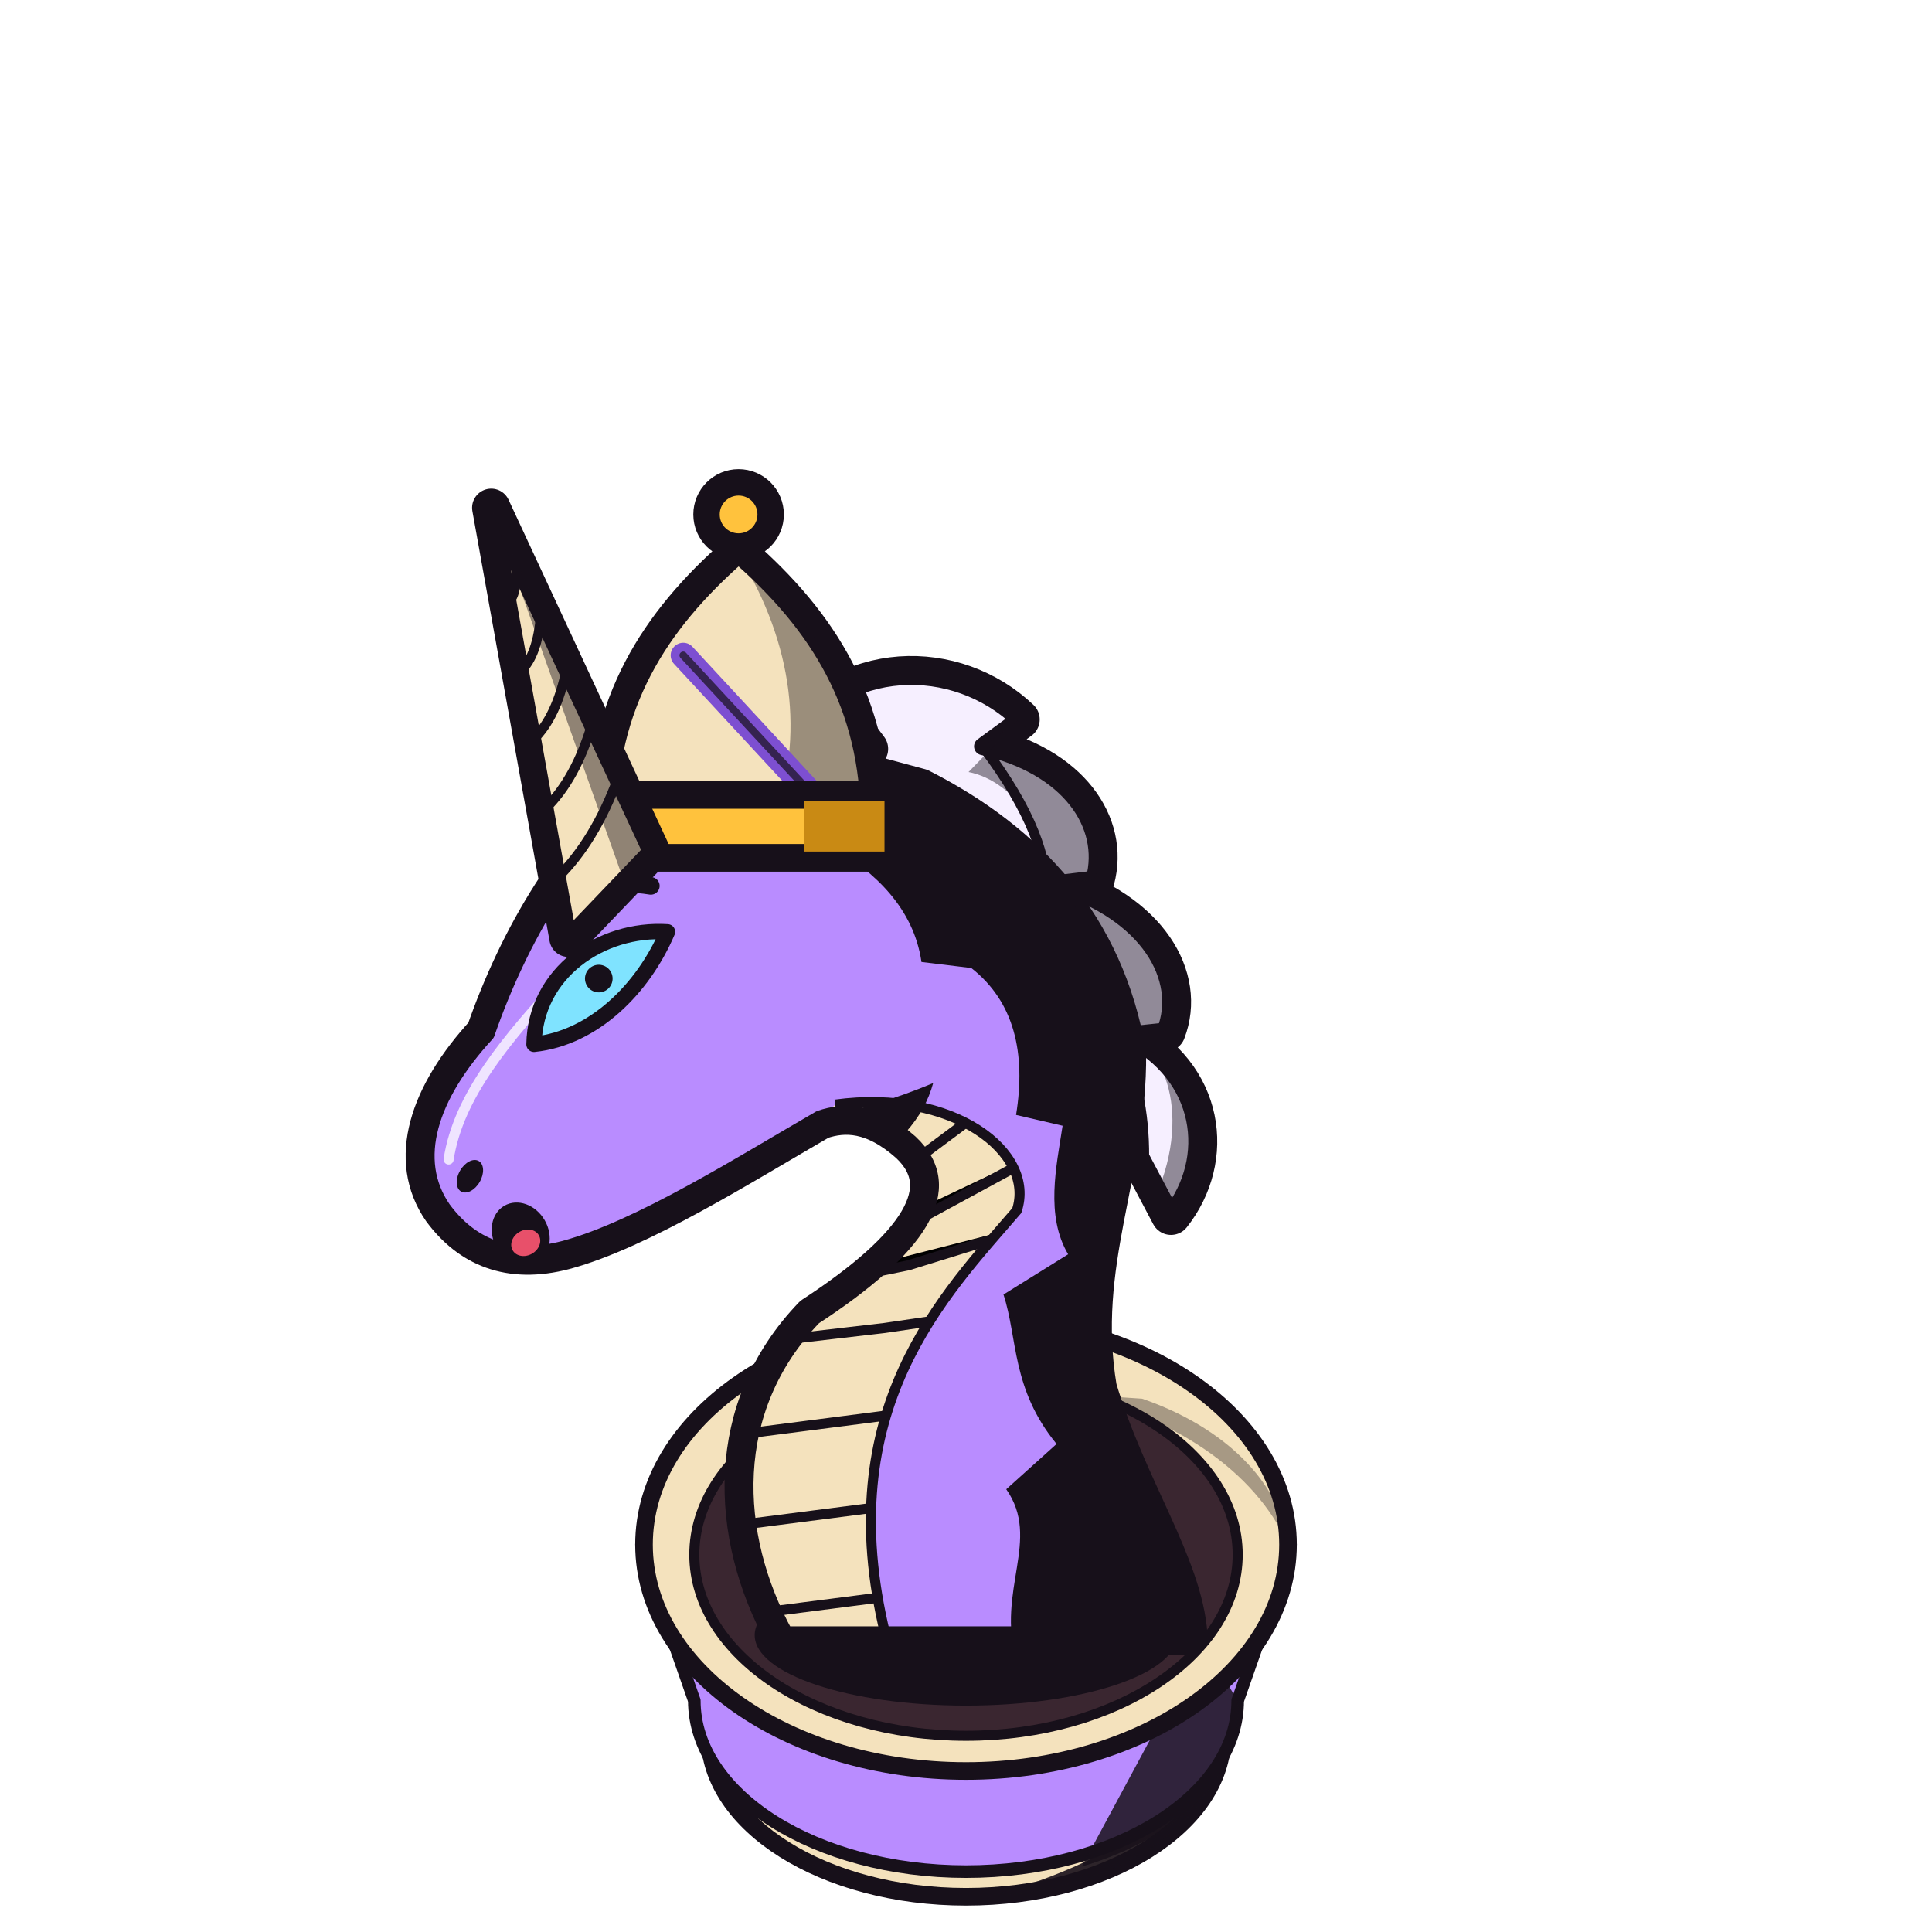
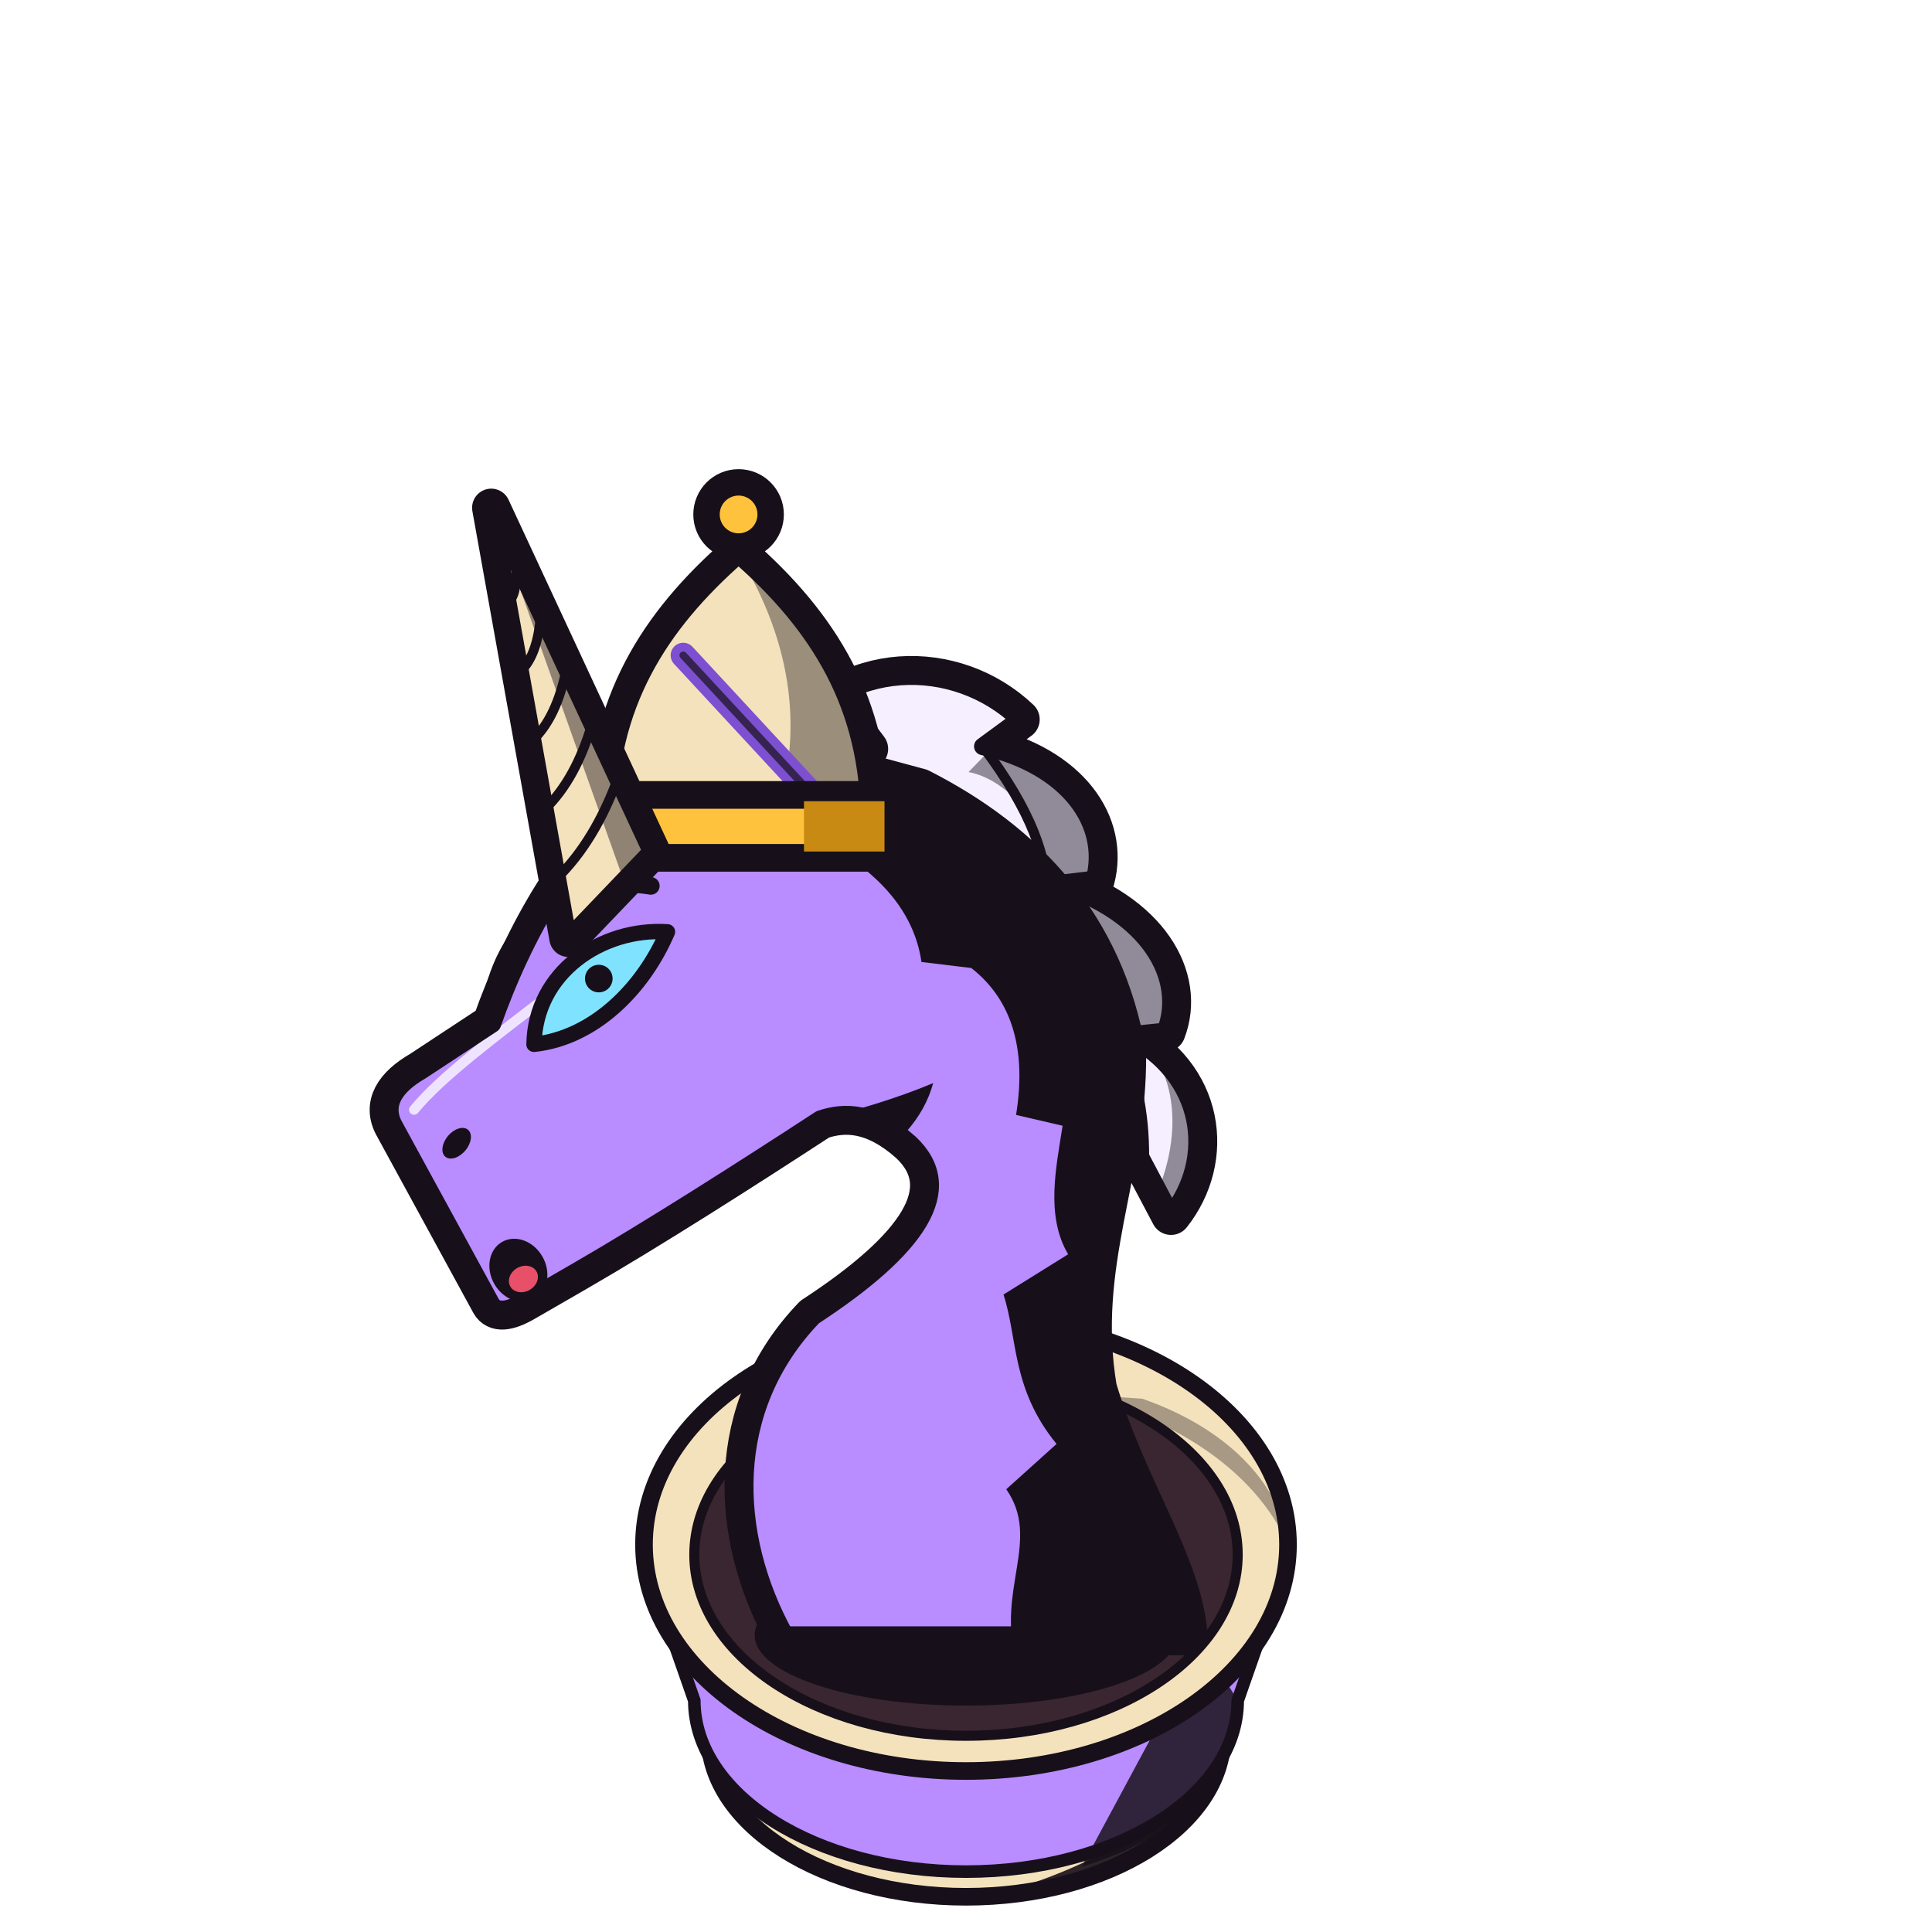
<svg xmlns="http://www.w3.org/2000/svg" viewBox="0 0 768 768" width="768" height="768">
  <path d="M256,614 L282,690 A102,64 0 0 0 486,690 L512,614 Z" fill="#f4e2bd" stroke="#17101a" stroke-width="7" stroke-linejoin="round" />
  <path d="M498,614 L486,690 A102,64 0 0 1 392,754 C440,742 478,716 486,690 Z" fill="#17101a" opacity=".9" />
  <path d="M262,636 L276,676 A108,68 0 0 0 492,676 L506,636 A128,90 0 0 1 262,636 Z" fill="#b98cff" stroke="#17101a" stroke-width="5" stroke-linejoin="round" />
  <path d="M470,640 L492,676 A108,68 0 0 1 430,742 L458,690 Z" fill="#17101a" opacity=".85" />
  <ellipse cx="384" cy="614" rx="128" ry="90" fill="#f4e2bd" stroke="#17101a" stroke-width="7" />
  <ellipse cx="384" cy="618" rx="108" ry="72" fill="#3a2630" stroke="#17101a" stroke-width="4" />
  <path d="M424,554 A128,90 0 0 1 512,614 A108,72 0 0 0 454,556 Z" fill="#17101a" opacity=".35" />
  <ellipse cx="384" cy="650" rx="84" ry="28" fill="#17101a" />
  <path d="M311.8,296.1 C335.7,261.5 379.6,261.6 405.3,286.0 L390.7,296.7 C425.2,304.5 440.9,327.8 435.1,349.6 L420.0,351.4 C456.5,362.7 471.5,388.7 463.3,410.0 L447.9,411.6 C479.0,427.3 483.1,460.6 465.5,482.9 L453.3,459.8 C453.5,425.0 439.8,397.7 416.1,376.8 C390.9,345.1 360.5,316.5 311.8,296.1 Z" fill="none" stroke="#17101a" stroke-width="16" stroke-linejoin="round" />
  <path d="M311.8,296.1 C335.7,261.5 379.6,261.6 405.3,286.0 L390.7,296.7 C425.2,304.5 440.9,327.8 435.1,349.6 L420.0,351.4 C456.5,362.7 471.5,388.7 463.3,410.0 L447.9,411.6 C479.0,427.3 483.1,460.6 465.5,482.9 L453.3,459.8 C453.5,425.0 439.8,397.7 416.1,376.8 C390.9,345.1 360.5,316.5 311.8,296.1 Z" fill="#f6efff" stroke="#17101a" stroke-width="7" stroke-linejoin="round" />
  <path d="M390.7,296.7 C410.2,322.5 416.7,341.8 415.8,356.2 M420.0,351.4 C439.4,377.1 446.0,396.5 447.2,414.3" fill="none" stroke="#17101a" stroke-width="4" />
  <path d="M405.3,286.0 L390.7,296.7 C425.2,304.5 440.9,327.8 435.1,349.6 L420.0,351.4 C456.5,362.7 471.5,388.7 463.3,410.0 L447.9,411.6 C479.0,427.3 483.1,460.6 465.5,482.9 L462.0,468.9 C473.5,435.0 458.7,410.2 441.3,408.4 C448.6,381.1 433.2,362.3 416.0,360.6 C421.6,334.3 403.2,310.3 385.0,306.9 Z" fill="#17101a" opacity=".45" />
  <clipPath id="c3">
-     <path d="M175.9,480.8 C162.2,461.0 170.5,435.4 193.2,410.7 C206.2,373.2 228.1,335.2 259.8,310.0 C283.8,291.5 312.3,288.9 335.7,305.4 L365.7,313.5 C408.2,335.1 438.9,368.2 447.6,418.8 C448.1,466.0 427.6,502.3 436.0,552.0 C448.0,592.0 470.0,622.0 472.0,650.0 L312.0,650.0 C290.0,610.0 288.0,560.0 323.3,523.3 C365.1,496.0 380.9,472.5 361.6,454.4 C347.4,441.8 335.8,441.6 326.1,444.9 C294.9,462.9 254.4,488.6 224.4,496.7 C202.3,502.5 186.7,495.4 175.9,480.8 Z" />
+     <path d="M195.2,518.1 L156.9,447.9 C151.9,439.2 156.9,431.7 167.3,425.7 L195.7,407.0 C208.0,372.2 228.1,335.2 259.8,310.0 C283.8,291.5 312.3,288.9 335.7,305.4 L365.7,313.5 C408.2,335.1 438.9,368.2 447.6,418.8 C448.1,466.0 427.6,502.3 436.0,552.0 C448.0,592.0 470.0,622.0 472.0,650.0 L312.0,650.0 C290.0,610.0 288.0,560.0 323.3,523.3 C365.1,496.0 380.9,472.5 361.6,454.4 C347.4,441.8 335.8,441.6 326.1,444.9 C295.9,464.6 258.8,488.3 229.4,505.3 L208.6,517.3 C201.7,521.3 197.2,521.6 195.2,518.1 Z" />
  </clipPath>
-   <path d="M175.9,480.8 C162.2,461.0 170.5,435.4 193.2,410.7 C206.2,373.2 228.1,335.2 259.8,310.0 C283.8,291.5 312.3,288.9 335.7,305.4 L365.7,313.5 C408.2,335.1 438.9,368.2 447.6,418.8 C448.1,466.0 427.6,502.3 436.0,552.0 C448.0,592.0 470.0,622.0 472.0,650.0 L312.0,650.0 C290.0,610.0 288.0,560.0 323.3,523.3 C365.1,496.0 380.9,472.5 361.6,454.4 C347.4,441.8 335.8,441.6 326.1,444.9 C294.9,462.9 254.4,488.6 224.4,496.7 C202.3,502.5 186.7,495.4 175.9,480.8 Z" fill="none" stroke="#17101a" stroke-width="16" stroke-linejoin="round" />
-   <path d="M175.9,480.8 C162.2,461.0 170.5,435.4 193.2,410.7 C206.2,373.2 228.1,335.2 259.8,310.0 C283.8,291.5 312.3,288.9 335.7,305.4 L365.7,313.5 C408.2,335.1 438.9,368.2 447.6,418.8 C448.1,466.0 427.6,502.3 436.0,552.0 C448.0,592.0 470.0,622.0 472.0,650.0 L312.0,650.0 C290.0,610.0 288.0,560.0 323.3,523.3 C365.1,496.0 380.9,472.5 361.6,454.4 C347.4,441.8 335.8,441.6 326.1,444.9 C294.9,462.9 254.4,488.6 224.4,496.7 C202.3,502.5 186.7,495.4 175.9,480.8 Z" fill="#b98cff" />
+   <path d="M195.2,518.1 L156.9,447.9 C151.9,439.2 156.9,431.7 167.3,425.7 L195.7,407.0 C208.0,372.2 228.1,335.2 259.8,310.0 C283.8,291.5 312.3,288.9 335.7,305.4 L365.7,313.5 C408.2,335.1 438.9,368.2 447.6,418.8 C448.1,466.0 427.6,502.3 436.0,552.0 C448.0,592.0 470.0,622.0 472.0,650.0 L312.0,650.0 C290.0,610.0 288.0,560.0 323.3,523.3 C365.1,496.0 380.9,472.5 361.6,454.4 C347.4,441.8 335.8,441.6 326.1,444.9 C295.9,464.6 258.8,488.3 229.4,505.3 L208.6,517.3 C201.7,521.3 197.2,521.6 195.2,518.1 Z" fill="none" stroke="#17101a" stroke-width="16" stroke-linejoin="round" />
+   <path d="M195.2,518.1 L156.9,447.9 C151.9,439.2 156.9,431.7 167.3,425.7 L195.7,407.0 C208.0,372.2 228.1,335.2 259.8,310.0 C283.8,291.5 312.3,288.9 335.7,305.4 L365.7,313.5 C408.2,335.1 438.9,368.2 447.6,418.8 C448.1,466.0 427.6,502.3 436.0,552.0 C448.0,592.0 470.0,622.0 472.0,650.0 L312.0,650.0 C290.0,610.0 288.0,560.0 323.3,523.3 C365.1,496.0 380.9,472.5 361.6,454.4 C347.4,441.8 335.8,441.6 326.1,444.9 C295.9,464.6 258.8,488.3 229.4,505.3 L208.6,517.3 C201.7,521.3 197.2,521.6 195.2,518.1 Z" fill="#b98cff" />
  <g clip-path="url(#c3)">
-     <clipPath id="c3b">
-       <path d="M312.0,650.0 C290.0,610.0 288.0,560.0 323.3,523.3 C365.1,496.0 380.9,472.5 361.6,454.4 C347.4,441.8 335.8,441.6 326.1,444.9 L332.0,439.1 C379.1,432.7 411.8,458.2 404.2,481.2 C375.6,514.5 330.0,560.0 352.0,650.0 Z" />
-     </clipPath>
-     <path d="M312.0,650.0 C290.0,610.0 288.0,560.0 323.3,523.3 C365.1,496.0 380.9,472.5 361.6,454.4 C347.4,441.8 335.8,441.6 326.1,444.9 L332.0,439.1 C379.1,432.7 411.8,458.2 404.2,481.2 C375.6,514.5 330.0,560.0 352.0,650.0 Z" fill="#f4e2bd" />
-     <g clip-path="url(#c3b)" stroke="#17101a" stroke-width="4">
-       <path d="M297.3,506.3 L355.5,467.4 L411.9,425.4" />
-       <path d="M298.0,512.4 L364.0,485.4 L426.4,451.5" />
-       <path d="M289.2,517.5 L361.0,503.0 L431.0,481.3" />
-       <path d="M280.2,536.2 L351.6,527.9 L423.8,517.3" />
-       <path d="M280.0,572.0 L350.0,563.0 L420.0,554.0" />
-       <path d="M280.0,608.0 L350.0,599.0 L420.0,590.0" />
-       <path d="M280.0,644.0 L350.0,635.0 L420.0,626.0" />
-     </g>
-     <path d="M332.0,439.1 C379.1,432.7 411.8,458.2 404.2,481.2 C375.6,514.5 330.0,560.0 352.0,650.0" fill="none" stroke="#17101a" stroke-width="4" />
    <path d="M276.3,286.6 L404.5,212.6 L448.5,288.8 L488.5,358.1 L527.7,451.3 L520.0,560.0 L520.0,660.0 L404.0,660.0 C396.0,632.0 414.0,612.0 400.0,592.0 L420.0,574.0 C402.0,552.0 404.6,532.0 398.9,514.6 L424.6,498.6 C415.5,483.2 419.9,463.8 422.4,447.5 L403.9,443.2 C407.9,418.5 403.1,398.1 386.1,384.8 L366.3,382.4 C363.2,361.1 348.0,346.8 330.3,336.2 C326.5,317.6 298.7,301.4 276.3,286.6 Z" fill="#17101a" />
    <g transform="translate(44 0) rotate(-30 404 520)">
-       <path d="M336,394 C300,394 252,396 222,388 C240,404 290,414 336,418 C356,420 372,414 382,404 C366,402 350,398 336,394 Z" fill="#17101a" />
-       <path d="M200,334 C216,314 244,304 276,294" fill="none" stroke="#efe4ff" stroke-width="4" stroke-linecap="round" />
+       <path d="M336,394 C300,396 256,398 222,398 C246,408 290,414 336,418 C356,420 372,414 382,404 C366,402 350,398 336,394 Z" fill="#17101a" />
+       <path d="M198,310 C214,304 240,301 270,297" fill="none" stroke="#efe4ff" stroke-width="4" stroke-linecap="round" />
    </g>
  </g>
-   <path d="M175.9,480.8 C162.2,461.0 170.5,435.4 193.2,410.7 C206.2,373.2 228.1,335.2 259.8,310.0 C283.8,291.5 312.3,288.9 335.7,305.4 L365.7,313.5 C408.2,335.1 438.9,368.2 447.6,418.8 C448.1,466.0 427.6,502.3 436.0,552.0 C448.0,592.0 470.0,622.0 472.0,650.0 L312.0,650.0 C290.0,610.0 288.0,560.0 323.3,523.3 C365.1,496.0 380.9,472.5 361.6,454.4 C347.4,441.8 335.8,441.6 326.1,444.9 C294.9,462.9 254.4,488.6 224.4,496.7 C202.3,502.5 186.7,495.4 175.9,480.8 Z" fill="none" stroke="#17101a" stroke-width="7" stroke-linejoin="round" />
+   <path d="M195.2,518.1 L156.9,447.9 C151.9,439.2 156.9,431.7 167.3,425.7 L195.7,407.0 C208.0,372.2 228.1,335.2 259.8,310.0 C283.8,291.5 312.3,288.9 335.7,305.4 L365.7,313.5 C408.2,335.1 438.9,368.2 447.6,418.8 C448.1,466.0 427.6,502.3 436.0,552.0 C448.0,592.0 470.0,622.0 472.0,650.0 L312.0,650.0 C290.0,610.0 288.0,560.0 323.3,523.3 C365.1,496.0 380.9,472.5 361.6,454.4 C347.4,441.8 335.8,441.6 326.1,444.9 C295.9,464.6 258.8,488.3 229.4,505.3 L208.6,517.3 C201.7,521.3 197.2,521.6 195.2,518.1 Z" fill="none" stroke="#17101a" stroke-width="7" stroke-linejoin="round" />
  <g transform="translate(44 0) rotate(-30 404 520)">
    <g transform="translate(284,304)">
      <g transform="scale(1)">
        <g transform="scale(1.22)">
          <path d="M-26,6 C-14,-14 12,-16 30,-4 C14,8 -8,14 -26,6 Z" fill="#7fe3ff" stroke="#17101a" stroke-width="5" stroke-linejoin="round" />
          <circle cx="3" cy="-2" r="4.5" fill="#17101a" />
        </g>
        <path d="M-34,-20 C-12,-42 18,-42 40,-24" fill="none" stroke="#17101a" stroke-width="7" stroke-linecap="round" />
      </g>
    </g>
-     <ellipse cx="204" cy="344" rx="7" ry="4.5" fill="#17101a" transform="rotate(-30 204 344)" />
-     <ellipse cx="210" cy="374" rx="11" ry="13" fill="#17101a" />
-     <ellipse cx="210" cy="378" rx="6" ry="5" fill="#e8506a" />
+     <ellipse cx="206" cy="330" rx="7" ry="4.5" fill="#17101a" transform="rotate(-20 206 330)" />
+     <ellipse cx="202" cy="386" rx="11" ry="13" fill="#17101a" />
+     <ellipse cx="202" cy="390" rx="6" ry="5" fill="#e8506a" />
  </g>
  <g transform="translate(44 0) rotate(-30 404 520)">
    <path d="M368,254 L382,196 L404,258 Z" fill="none" stroke="#17101a" stroke-width="16" stroke-linejoin="round" />
    <path d="M368,254 L382,196 L404,258 Z" fill="#b98cff" stroke="#17101a" stroke-width="7" stroke-linejoin="round" />
    <path d="M376,248 L383,214 L394,252 Z" fill="#7d4fd1" />
    <path d="M396,266 L418,210 L426,276 Z" fill="none" stroke="#17101a" stroke-width="16" stroke-linejoin="round" />
    <path d="M396,266 L418,210 L426,276 Z" fill="#7d4fd1" stroke="#17101a" stroke-width="7" stroke-linejoin="round" />
  </g>
  <g transform="translate(-76.4 50.5)">
    <g transform="translate(0 6)">
      <path d="M318,270 C318,224 338,192 370,164 C402,192 422,224 422,270 Z" fill="none" stroke="#17101a" stroke-width="16" stroke-linejoin="round" />
      <path d="M318,270 C318,224 338,192 370,164 C402,192 422,224 422,270 Z" fill="#f4e2bd" stroke="#17101a" stroke-width="7" stroke-linejoin="round" />
      <path d="M370,164 C402,192 422,224 422,270 L384,270 C396,236 392,200 370,164 Z" fill="#17101a" opacity=".4" />
      <path d="M348,204 L398,258" stroke="#7d4fd1" stroke-width="10" stroke-linecap="round" />
      <path d="M348,204 L398,258" stroke="#17101a" stroke-width="3" stroke-linecap="round" opacity=".7" />
      <path d="M312,262 L428,262 L428,282 L312,282 Z" fill="none" stroke="#17101a" stroke-width="16" stroke-linejoin="round" />
      <path d="M312,262 L428,262 L428,282 L312,282 Z" fill="#ffc23d" stroke="#17101a" stroke-width="6" stroke-linejoin="round" />
      <path d="M396,262 L428,262 L428,282 L396,282 Z" fill="#c98a14" />
      <path d="M370,148 m-10,0 a10,10 0 1,0 20,0 a10,10 0 1,0 -20,0" fill="none" stroke="#17101a" stroke-width="16" stroke-linejoin="round" />
      <path d="M370,148 m-10,0 a10,10 0 1,0 20,0 a10,10 0 1,0 -20,0" fill="#ffc23d" stroke="#17101a" stroke-width="5" stroke-linejoin="round" />
    </g>
  </g>
  <g transform="translate(44 0) rotate(-30 404 520)">
    <g transform="translate(310 272) scale(0.95) translate(-310 -272)">
      <path d="M284,282 L332,268 L346,110 Z" fill="none" stroke="#17101a" stroke-width="16" stroke-linejoin="round" />
      <path d="M284,282 L332,268 L346,110 Z" fill="#f4e2bd" stroke="#17101a" stroke-width="7" stroke-linejoin="round" />
      <path d="M316,273 L332,268 L346,110 Z" fill="#17101a" opacity=".45" />
      <path d="M292.68,257.92 Q313.81,252.37 334.94,234.82" fill="none" stroke="#17101a" stroke-width="4" />
      <path d="M302.6,230.4 Q319.89,225.97 337.18,209.54" fill="none" stroke="#17101a" stroke-width="4" />
      <path d="M312.52,202.88 Q325.97,199.57 339.42,184.26" fill="none" stroke="#17101a" stroke-width="4" />
      <path d="M322.44,175.36 Q332.05,173.17 341.66,158.98" fill="none" stroke="#17101a" stroke-width="4" />
      <path d="M332.36,147.84 Q338.13,146.77 343.9,133.7" fill="none" stroke="#17101a" stroke-width="4" />
    </g>
  </g>
</svg>
